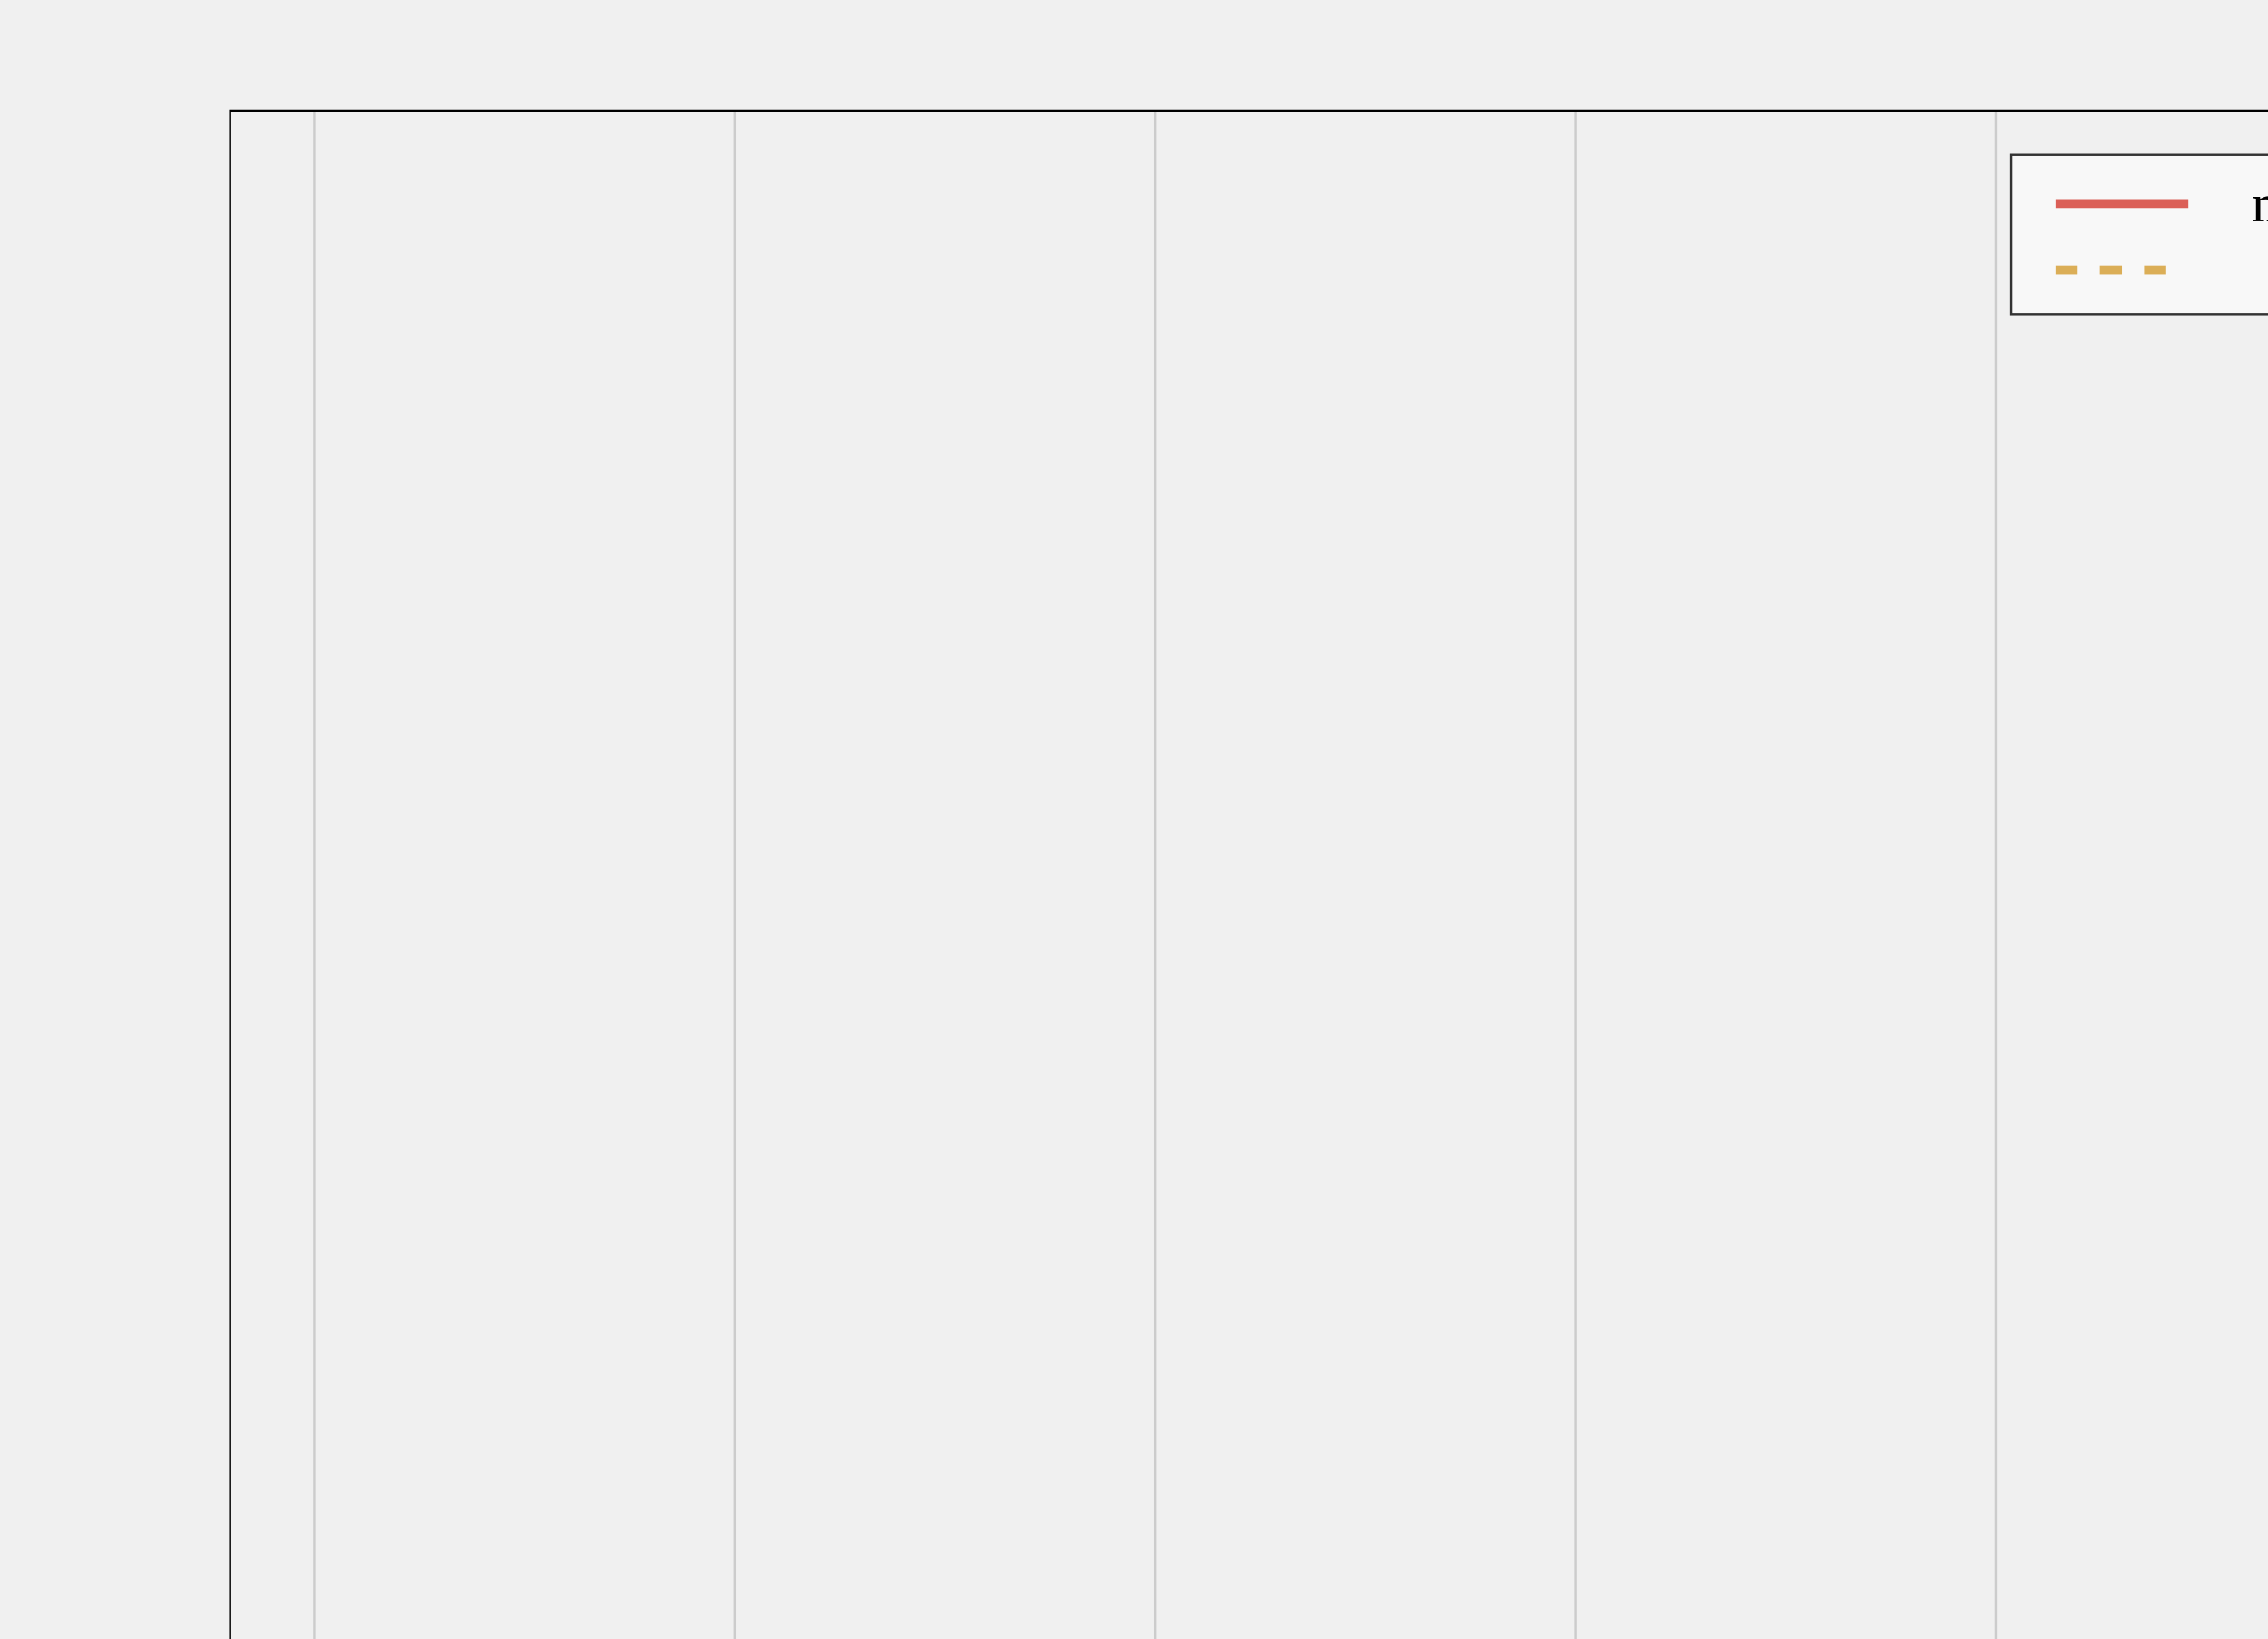
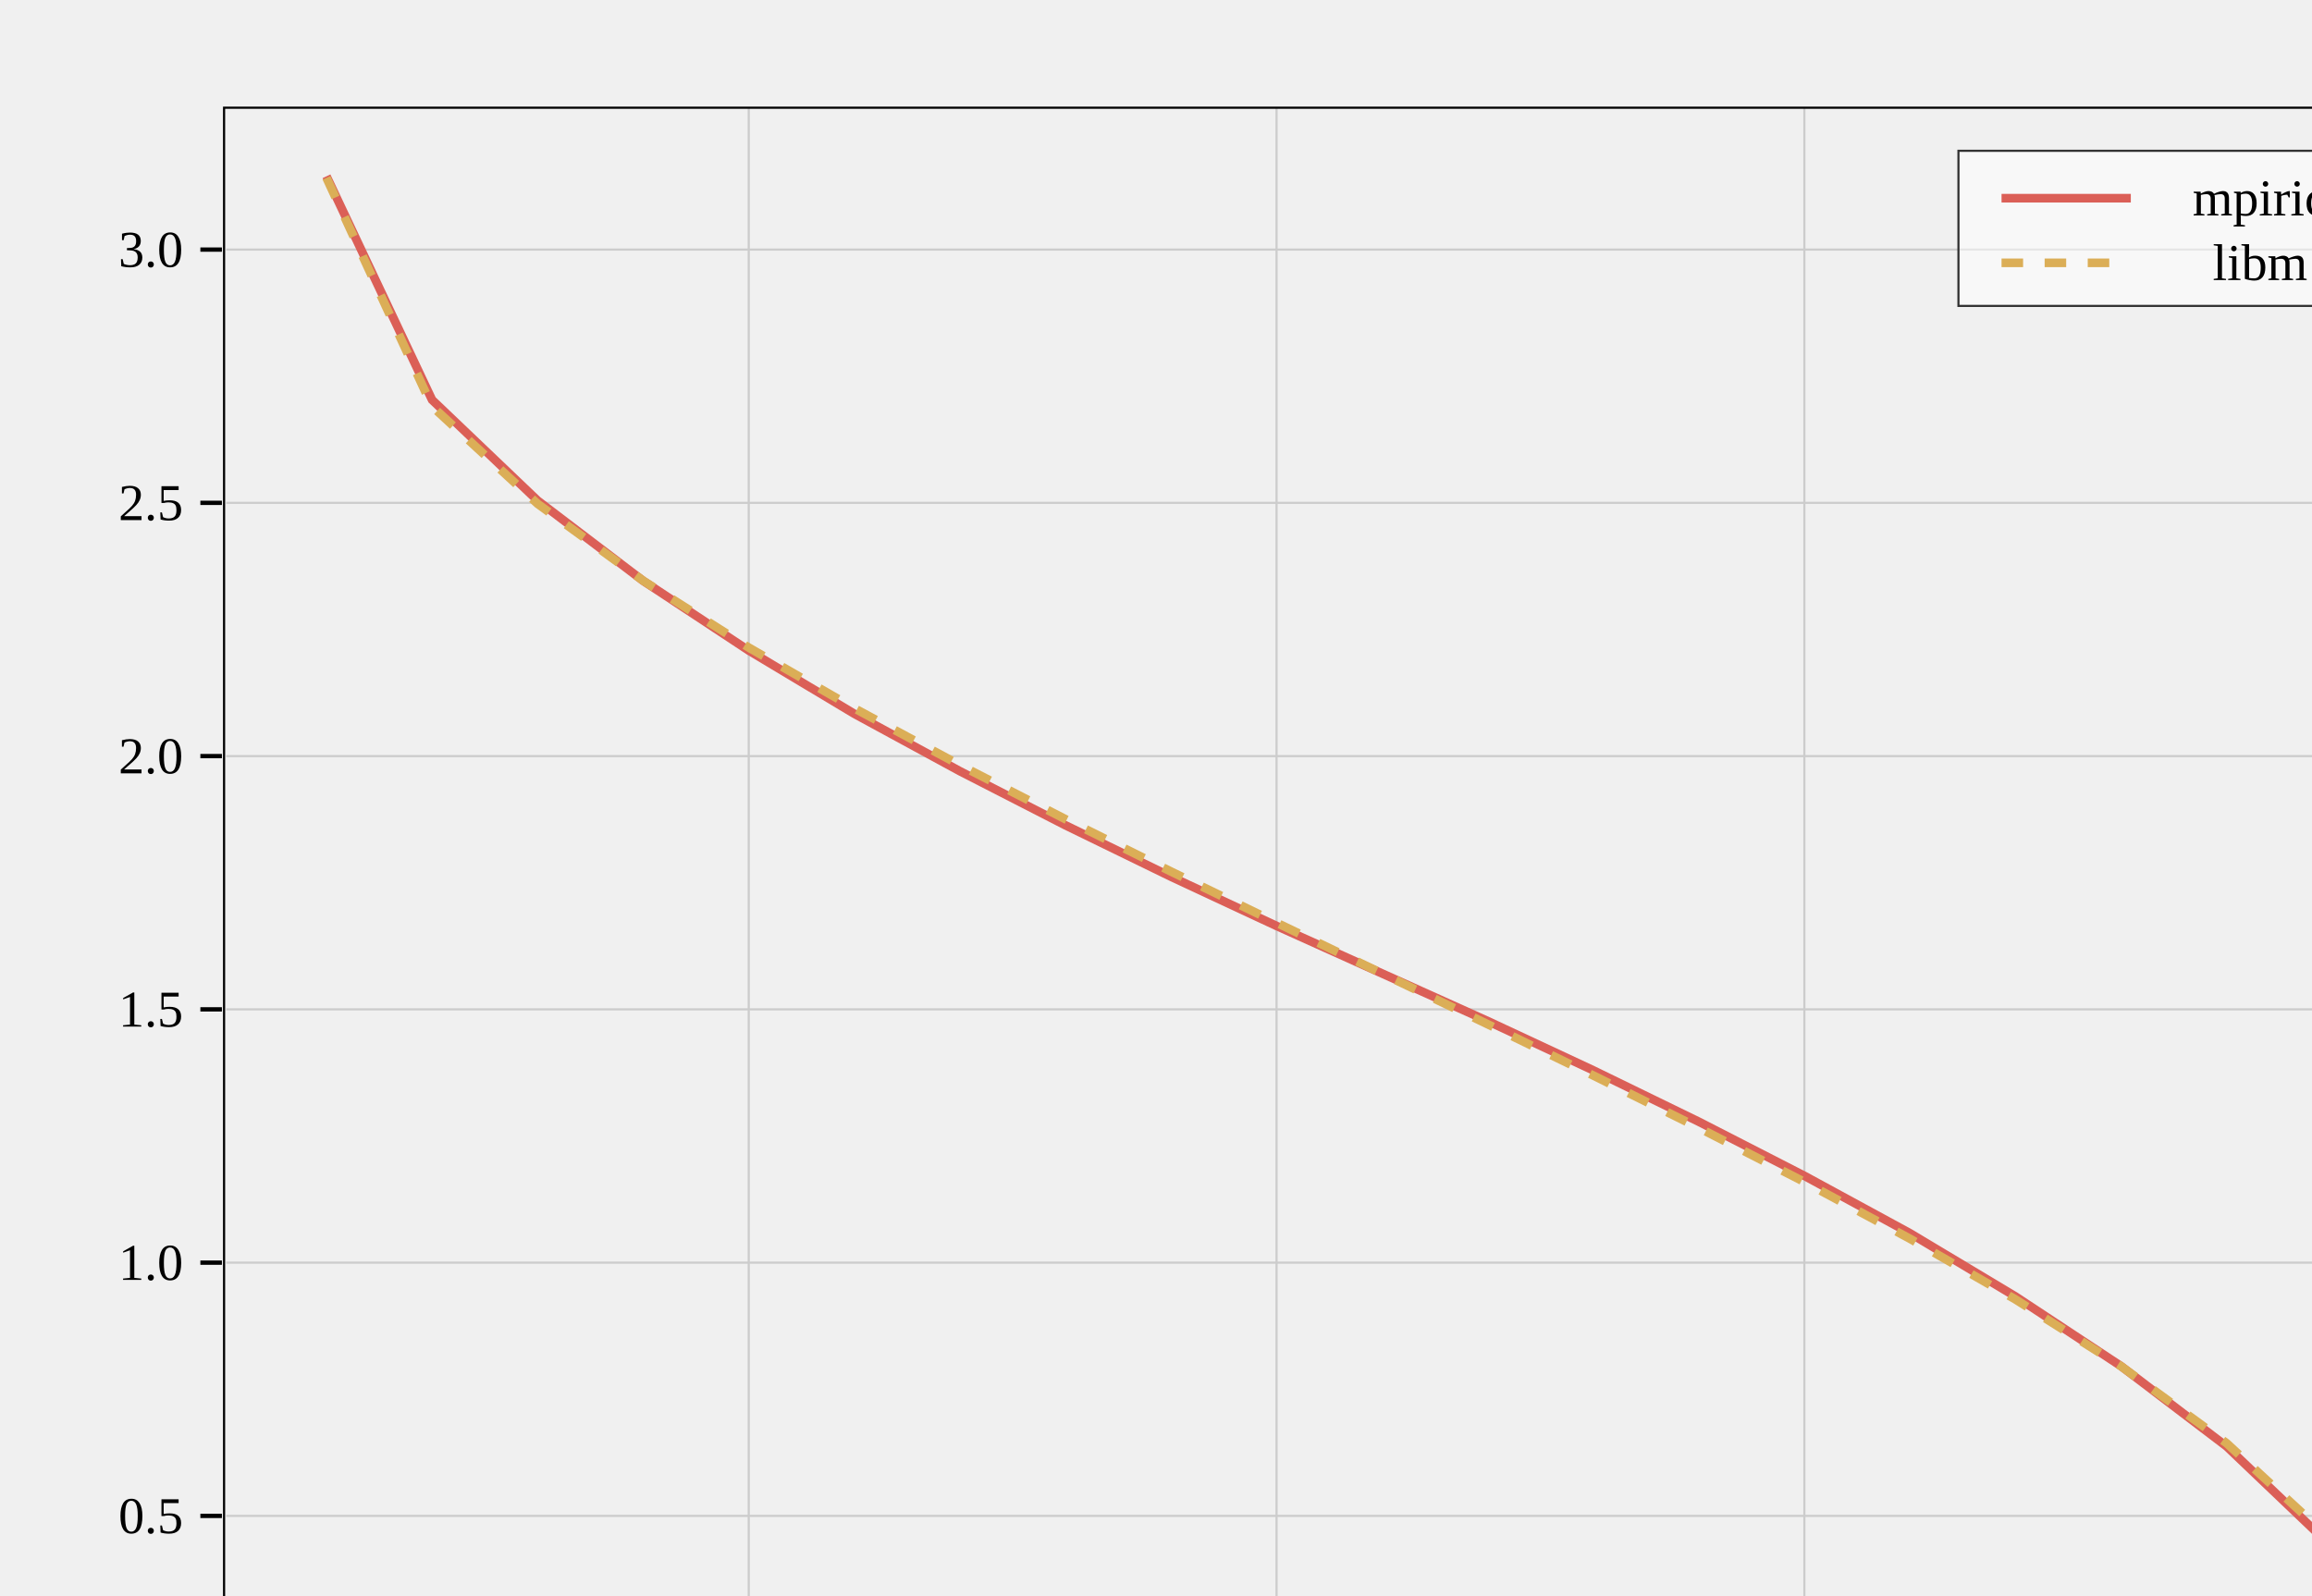
<svg xmlns="http://www.w3.org/2000/svg" class="charter" version="1.1" width="100%" viewbox="0 0 600 400">
  <defs>
    <clipPath id="plot-area">
      <rect x="52.50" y="25.00" width="512.00" height="350.00" />
    </clipPath>
  </defs>
-   <line clip-path="url(#plot-area)" x1="71.02" y1="25.00" x2="71.02" y2="375.00" style="stroke: #ccc;stroke-width:0.50" />
-   <line clip-path="url(#plot-area)" x1="166.01" y1="25.00" x2="166.01" y2="375.00" style="stroke: #ccc;stroke-width:0.50" />
-   <line clip-path="url(#plot-area)" x1="261.00" y1="25.00" x2="261.00" y2="375.00" style="stroke: #ccc;stroke-width:0.50" />
-   <line clip-path="url(#plot-area)" x1="356.00" y1="25.00" x2="356.00" y2="375.00" style="stroke: #ccc;stroke-width:0.50" />
-   <line clip-path="url(#plot-area)" x1="450.99" y1="25.00" x2="450.99" y2="375.00" style="stroke: #ccc;stroke-width:0.50" />
-   <line clip-path="url(#plot-area)" x1="545.98" y1="25.00" x2="545.98" y2="375.00" style="stroke: #ccc;stroke-width:0.50" />
-   <polyline clip-path="url(#plot-area)" style="fill:none; stroke:#db5f57; stroke-width:2.00;" points="75.77,-nan 80.52,-nan 85.27,-nan 90.02,-nan 94.77,-nan 99.52,-nan 104.27,-nan 109.02,-nan 113.77,-nan 118.52,-nan 123.27,-nan 128.02,-nan 132.77,-nan 137.52,-nan 142.27,-nan 147.02,-nan 151.77,-nan 156.51,-nan 161.26,-nan 166.01,-nan 170.76,-nan 175.51,-nan 180.26,-nan 185.01,-nan 189.76,-nan 194.51,-nan 199.26,-nan 204.01,-nan 208.76,-nan 213.51,-nan 218.26,-nan 223.01,-nan 227.76,-nan 232.51,-nan 237.26,-nan 242.01,-nan 246.76,-nan 251.51,-nan 256.26,-nan 261.00,-nan 265.75,-nan 270.50,-nan 275.25,-nan 280.00,-nan 284.75,-nan 289.50,-nan 294.25,-nan 299.00,-nan 303.75,-nan 308.50,-nan 313.25,-nan 318.00,-nan 322.75,-nan 327.50,-nan 332.25,-nan 337.00,-nan 341.75,-nan 346.50,-nan 351.25,-nan 356.00,-nan 360.74,-nan 365.49,-nan 370.24,-nan 374.99,-nan 379.74,-nan 384.49,-nan 389.24,-nan 393.99,-nan 398.74,-nan 403.49,-nan 408.24,-nan 412.99,-nan 417.74,-nan 422.49,-nan 427.24,-nan 431.99,-nan 436.74,-nan 441.49,-nan 446.24,-nan 450.99,-nan 455.74,-nan 460.49,-nan 465.23,-nan 469.98,-nan 474.73,-nan 479.48,-nan 484.23,-nan 488.98,-nan 493.73,-nan 498.48,-nan 503.23,-nan 507.98,-nan 512.73,-nan 517.48,-nan 522.23,-nan 526.98,-nan 531.73,-nan 536.48,-nan 541.23,-nan " />
-   <polyline clip-path="url(#plot-area)" style="fill:none; stroke:#dbae57; stroke-width:2.00;" stroke-dasharray="5, 5" points="75.77,-nan 80.52,-nan 85.27,-nan 90.02,-nan 94.77,-nan 99.52,-nan 104.27,-nan 109.02,-nan 113.77,-nan 118.52,nan 123.27,nan 128.02,nan 132.77,nan 137.52,nan 142.27,nan 147.02,nan 151.77,nan 156.51,nan 161.26,nan 166.01,nan 170.76,nan 175.51,nan 180.26,nan 185.01,nan 189.76,nan 194.51,nan 199.26,nan 204.01,nan 208.76,nan 213.51,nan 218.26,nan 223.01,nan 227.76,nan 232.51,nan 237.26,nan 242.01,nan 246.76,nan 251.51,nan 256.26,nan 261.00,nan 265.75,nan 270.50,nan 275.25,nan 280.00,nan 284.75,nan 289.50,nan 294.25,nan 299.00,nan 303.75,nan 308.50,nan 313.25,nan 318.00,nan 322.75,nan 327.50,nan 332.25,nan 337.00,nan 341.75,nan 346.50,nan 351.25,nan 356.00,nan 360.74,nan 365.49,nan 370.24,nan 374.99,nan 379.74,nan 384.49,nan 389.24,nan 393.99,nan 398.74,nan 403.49,nan 408.24,nan 412.99,nan 417.74,nan 422.49,nan 427.24,nan 431.99,nan 436.74,nan 441.49,nan 446.24,nan 450.99,nan 455.74,nan 460.49,nan 465.23,nan 469.98,nan 474.73,nan 479.48,nan 484.23,nan 488.98,nan 493.73,nan 498.48,nan 503.23,nan 507.98,nan 512.73,nan 517.48,nan 522.23,nan 526.98,nan 531.73,nan 536.48,nan 541.23,nan " />
+   <line clip-path="url(#plot-area)" x1="173.76" y1="25.00" x2="173.76" y2="375.00" style="stroke: #ccc;stroke-width:0.50" />
+   <line clip-path="url(#plot-area)" x1="296.25" y1="25.00" x2="296.25" y2="375.00" style="stroke: #ccc;stroke-width:0.50" />
+   <line clip-path="url(#plot-area)" x1="418.74" y1="25.00" x2="418.74" y2="375.00" style="stroke: #ccc;stroke-width:0.50" />
+   <line clip-path="url(#plot-area)" x1="541.23" y1="25.00" x2="541.23" y2="375.00" style="stroke: #ccc;stroke-width:0.50" />
+   <line clip-path="url(#plot-area)" x1="52.50" y1="351.84" x2="564.50" y2="351.84" style="stroke: #ccc;stroke-width:0.50" />
+   <line clip-path="url(#plot-area)" x1="52.50" y1="293.06" x2="564.50" y2="293.06" style="stroke: #ccc;stroke-width:0.50" />
+   <line clip-path="url(#plot-area)" x1="52.50" y1="234.27" x2="564.50" y2="234.27" style="stroke: #ccc;stroke-width:0.50" />
+   <line clip-path="url(#plot-area)" x1="52.50" y1="175.49" x2="564.50" y2="175.49" style="stroke: #ccc;stroke-width:0.50" />
+   <line clip-path="url(#plot-area)" x1="52.50" y1="116.71" x2="564.50" y2="116.71" style="stroke: #ccc;stroke-width:0.50" />
+   <line clip-path="url(#plot-area)" x1="52.50" y1="57.93" x2="564.50" y2="57.93" style="stroke: #ccc;stroke-width:0.50" />
+   <polyline clip-path="url(#plot-area)" style="fill:none; stroke:#db5f57; stroke-width:2.00;" points="75.77,40.91 100.27,92.81 124.77,116.19 149.27,134.82 173.76,150.99 198.26,165.67 222.76,178.99 247.26,191.55 271.75,203.48 296.25,214.91 320.75,225.95 345.25,236.99 369.74,248.42 394.24,260.35 418.74,272.91 443.24,286.23 467.73,300.91 492.23,317.08 516.73,335.71 541.23,359.09 " />
+   <polyline clip-path="url(#plot-area)" style="fill:none; stroke:#dbae57; stroke-width:2.00;" stroke-dasharray="5, 5" points="75.77,41.28 100.27,94.31 124.77,116.94 149.27,134.79 173.76,150.30 198.26,164.39 222.76,177.57 247.26,190.13 271.75,202.28 296.25,214.17 320.75,225.95 345.25,237.73 369.74,249.62 394.24,261.77 418.74,274.33 443.24,287.51 467.73,301.60 492.23,317.11 516.73,334.97 541.23,357.59 " />
  <rect x="52.00" y="25.00" width="512.00" height="350.00" style="fill:none; fill-opacity:1.00; stroke:black; stroke-width:0.50;" />
-   <line x1="71.02" y1="376.00" x2="71.02" y2="381.00" style="stroke: black;stroke-width:1.00" />
-   <text x="71.02" y="395.00" text-anchor="middle" font-weight="regular">0</text>
-   <line x1="166.01" y1="376.00" x2="166.01" y2="381.00" style="stroke: black;stroke-width:1.00" />
-   <text x="166.01" y="395.00" text-anchor="middle" font-weight="regular">20.0</text>
-   <line x1="261.00" y1="376.00" x2="261.00" y2="381.00" style="stroke: black;stroke-width:1.00" />
-   <text x="261.00" y="395.00" text-anchor="middle" font-weight="regular">40.0</text>
-   <line x1="356.00" y1="376.00" x2="356.00" y2="381.00" style="stroke: black;stroke-width:1.00" />
-   <text x="356.00" y="395.00" text-anchor="middle" font-weight="regular">60.0</text>
-   <line x1="450.99" y1="376.00" x2="450.99" y2="381.00" style="stroke: black;stroke-width:1.00" />
-   <text x="450.99" y="395.00" text-anchor="middle" font-weight="regular">80.0</text>
-   <line x1="545.98" y1="376.00" x2="545.98" y2="381.00" style="stroke: black;stroke-width:1.00" />
-   <text x="545.98" y="395.00" text-anchor="middle" font-weight="regular">
-     <tspan>1.0e<tspan font-size="10" dy="-5" dx="1">2</tspan>
-     </tspan>
-   </text>
+   <line x1="173.76" y1="376.00" x2="173.76" y2="381.00" style="stroke: black;stroke-width:1.00" />
+   <text x="173.76" y="395.00" text-anchor="middle" font-weight="regular">5.0</text>
+   <line x1="296.25" y1="376.00" x2="296.25" y2="381.00" style="stroke: black;stroke-width:1.00" />
+   <text x="296.25" y="395.00" text-anchor="middle" font-weight="regular">10.0</text>
+   <line x1="418.74" y1="376.00" x2="418.74" y2="381.00" style="stroke: black;stroke-width:1.00" />
+   <text x="418.74" y="395.00" text-anchor="middle" font-weight="regular">15.0</text>
+   <line x1="541.23" y1="376.00" x2="541.23" y2="381.00" style="stroke: black;stroke-width:1.00" />
+   <text x="541.23" y="395.00" text-anchor="middle" font-weight="regular">20.0</text>
+   <line x1="46.50" y1="351.84" x2="51.50" y2="351.84" style="stroke: black;stroke-width:1.00" />
+   <text x="42.50" y="355.84" text-anchor="end" font-weight="regular">0.5</text>
+   <line x1="46.50" y1="293.06" x2="51.50" y2="293.06" style="stroke: black;stroke-width:1.00" />
+   <text x="42.50" y="297.06" text-anchor="end" font-weight="regular">1.0</text>
+   <line x1="46.50" y1="234.27" x2="51.50" y2="234.27" style="stroke: black;stroke-width:1.00" />
+   <text x="42.50" y="238.27" text-anchor="end" font-weight="regular">1.5</text>
+   <line x1="46.50" y1="175.49" x2="51.50" y2="175.49" style="stroke: black;stroke-width:1.00" />
+   <text x="42.50" y="179.49" text-anchor="end" font-weight="regular">2.0</text>
+   <line x1="46.50" y1="116.71" x2="51.50" y2="116.71" style="stroke: black;stroke-width:1.00" />
+   <text x="42.50" y="120.71" text-anchor="end" font-weight="regular">2.5</text>
+   <line x1="46.50" y1="57.93" x2="51.50" y2="57.93" style="stroke: black;stroke-width:1.00" />
+   <text x="42.50" y="61.93" text-anchor="end" font-weight="regular">3.0</text>
  <rect x="454.50" y="35.00" width="100.00" height="36.00" style="fill:white; fill-opacity:0.50; stroke:#333; stroke-width:0.50;" />
  <defs>
    <clipPath id="leg-area">
      <rect x="494.50" y="35.00" width="58.00" height="36.00" />
    </clipPath>
  </defs>
  <line x1="464.50" y1="46.00" x2="494.50" y2="46.00" style="stroke: #db5f57;stroke-width:2.00" />
  <text clip-path="url(#leg-area)" x="524.50" y="50.00" text-anchor="middle" font-weight="regular">mpiric</text>
  <line x1="464.50" y1="61.00" x2="494.50" y2="61.00" stroke-dasharray="5, 5" style="stroke: #dbae57;stroke-width:2.00" />
  <text clip-path="url(#leg-area)" x="524.50" y="65.00" text-anchor="middle" font-weight="regular">libm</text>
</svg>
